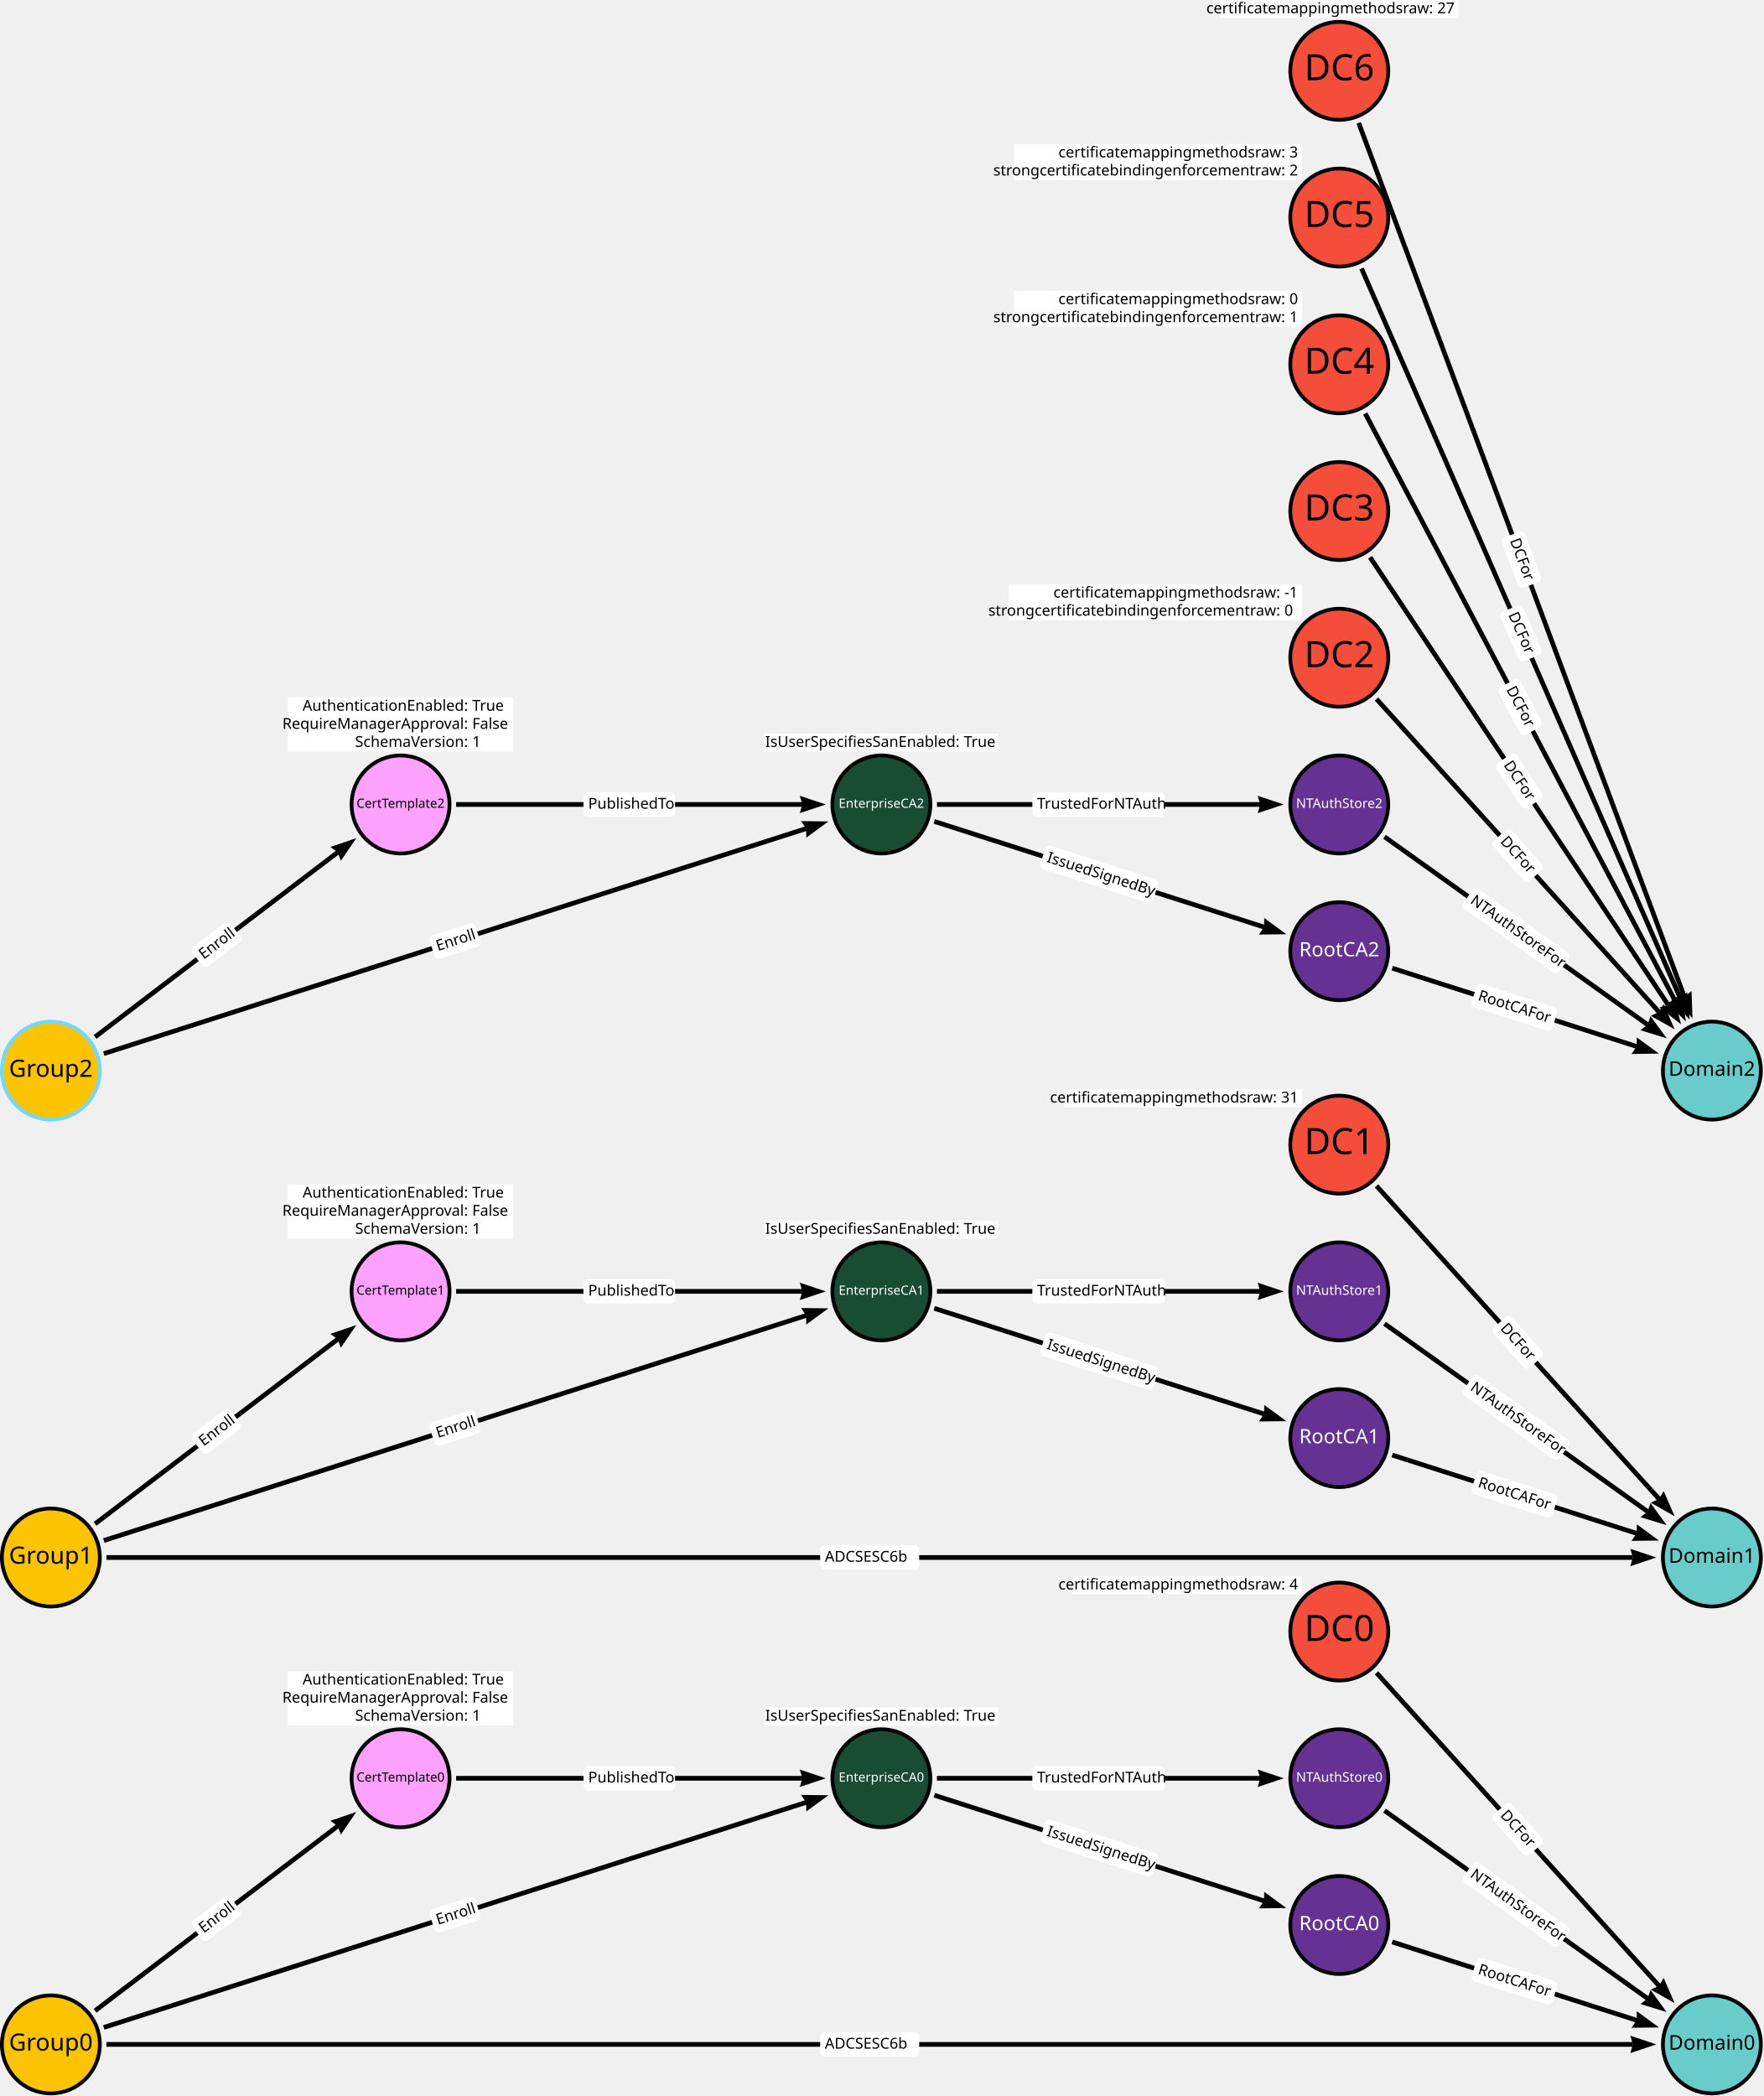
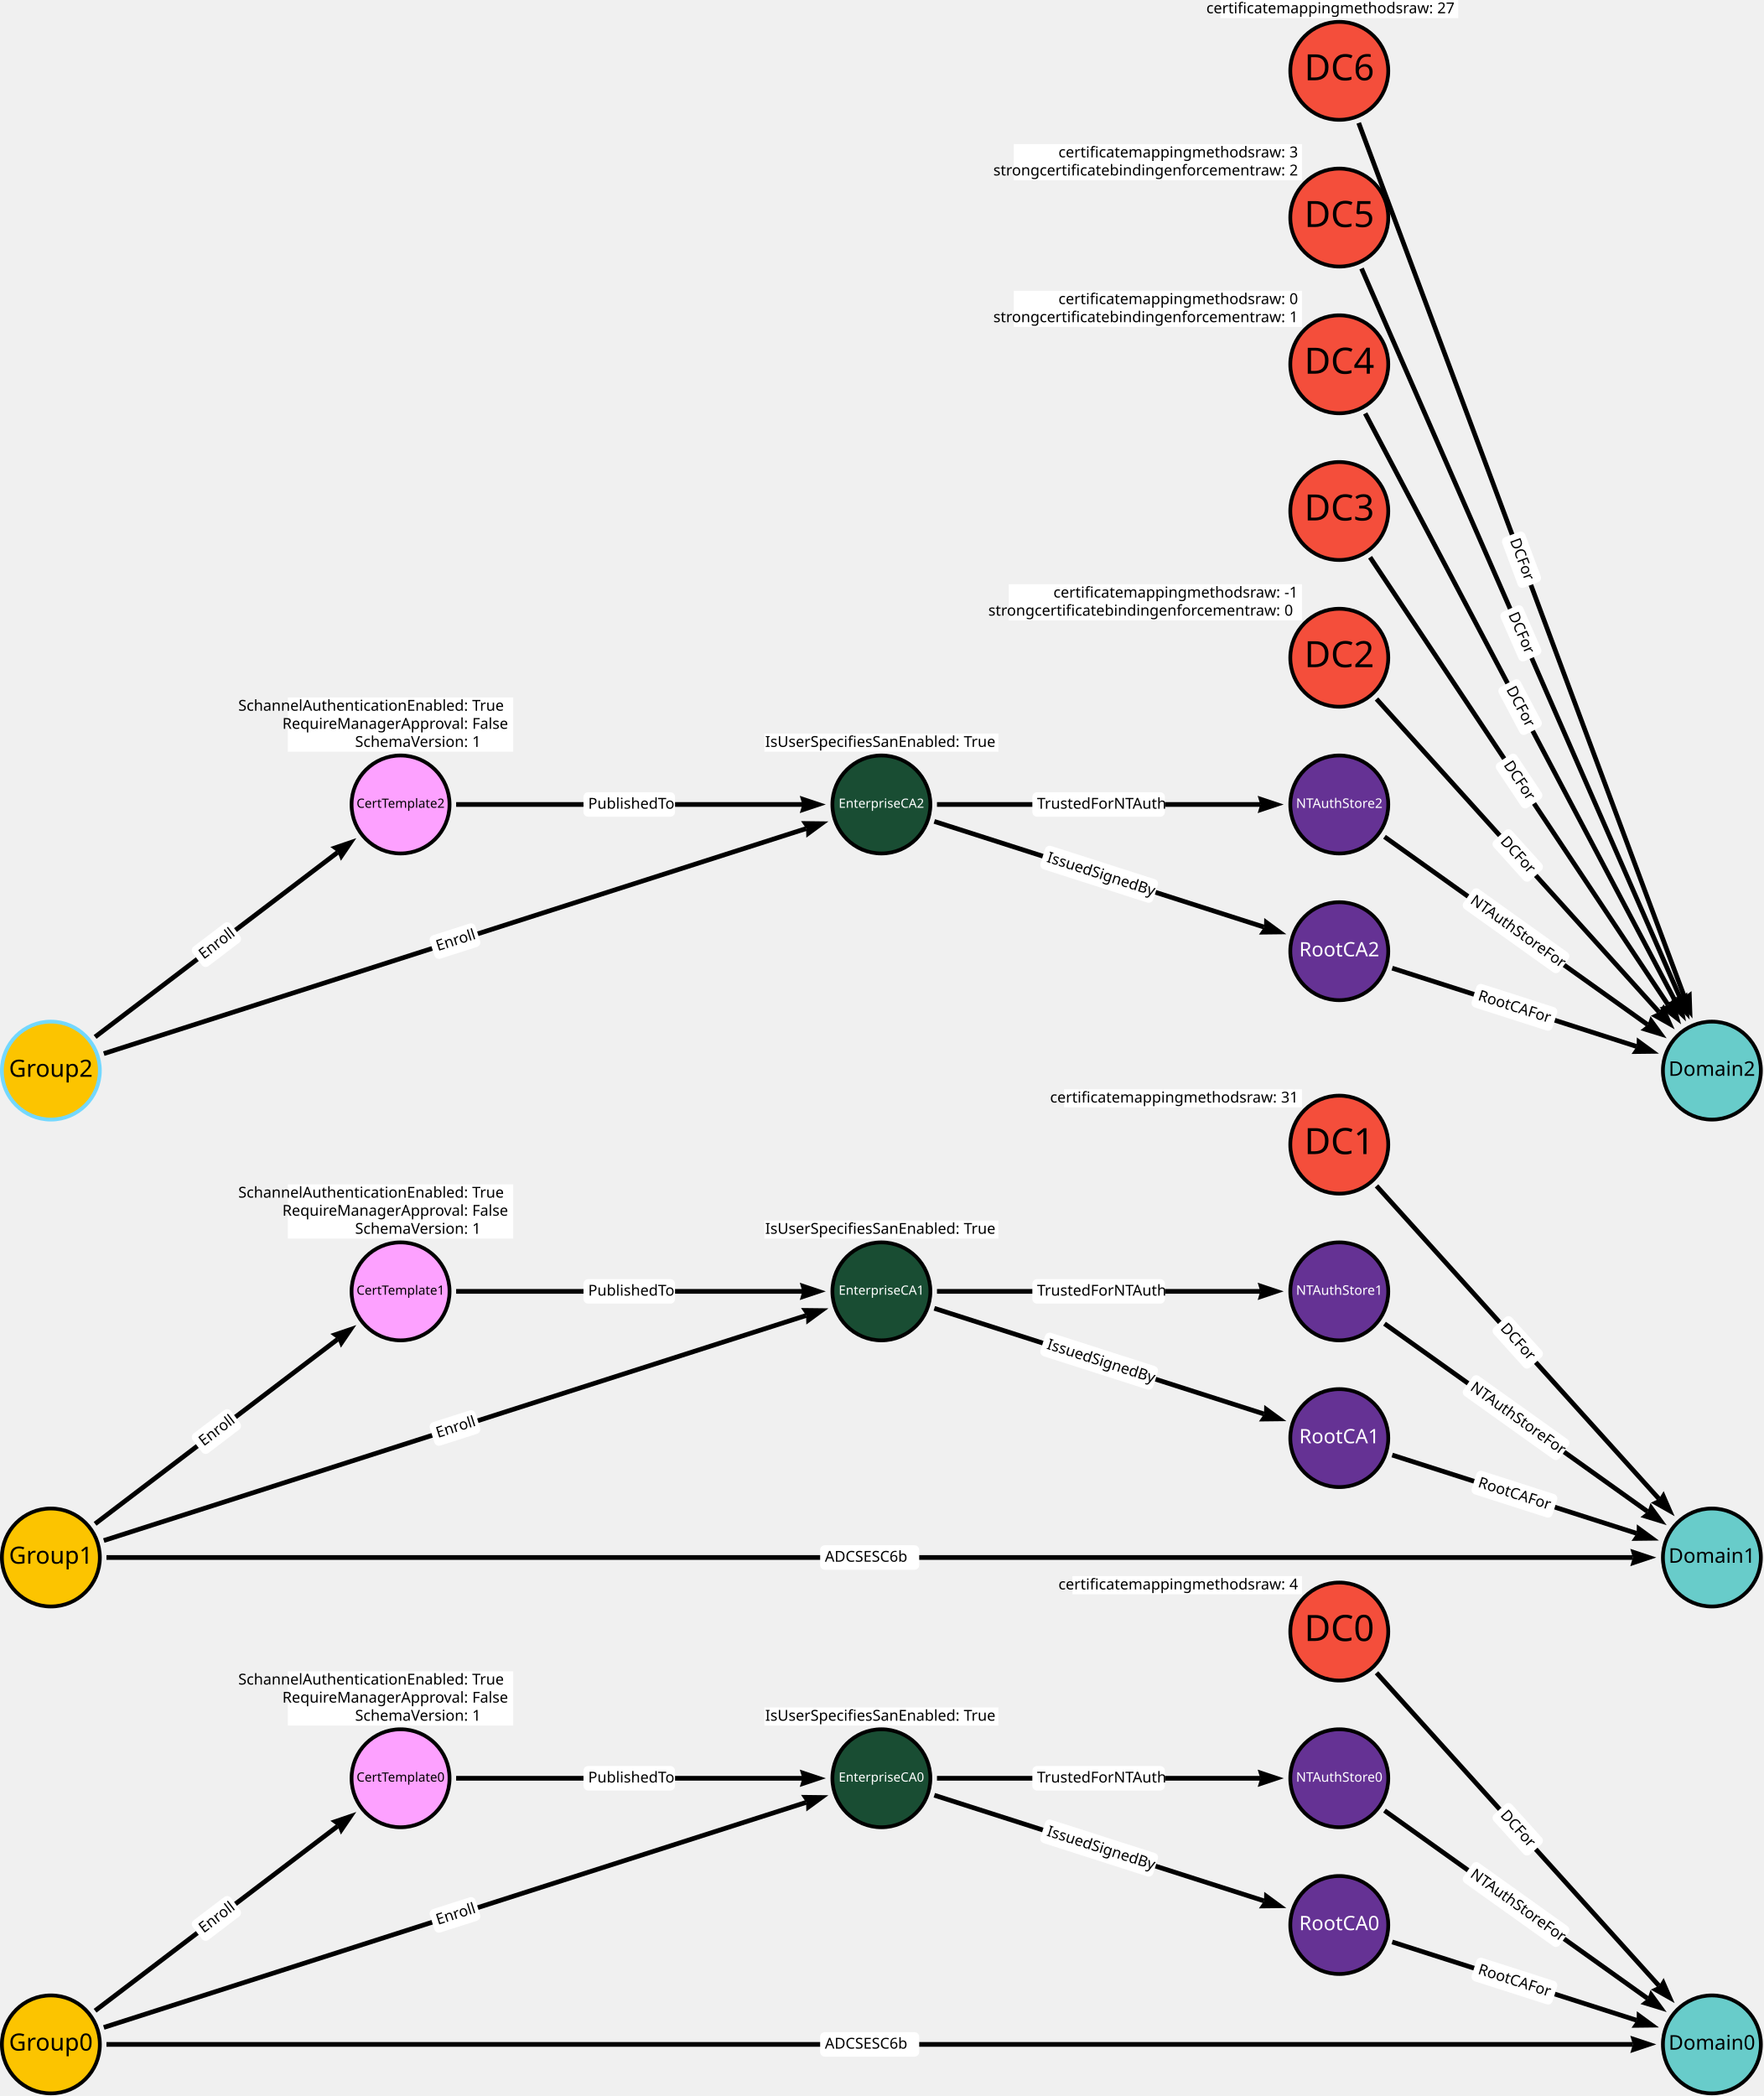
<svg xmlns="http://www.w3.org/2000/svg" width="1872" height="2225" viewBox="0 0 1872 2225">
  <defs>
    <style type="text/css" />
  </defs>
  <g transform="translate(812.9037 776.5147) scale(1)">
    <g class="relationship">
      <g transform="translate(608.7977 1266.959) rotate(17.76733)" stroke-width="5" stroke="#000000">
        <path d="M 59 0 L 331.5 0" />
        <polygon points="-24.862,0 -27.625,9.208 0,0 -27.625,-9.208" fill="#000000" transform="translate(356.362 0) rotate(0)" stroke="none" />
      </g>
      <g transform="translate(794.7349 1326.54) rotate(17.76733) translate(0 -13)">
        <g transform="translate(0 0)">
          <g transform="translate(-45.01172 0)" fill="#ffffff" stroke="#000000" stroke-width="0">
            <rect x="0" y="0" width="90.023" height="26" rx="5" ry="5" stroke="none" />
            <text xml:space="preserve" x="5" y="17.5" stroke="none" text-anchor="left" font-family="sans-serif" font-size="16" font-weight="normal" fill="#000000">RootCAFor</text>
          </g>
        </g>
      </g>
    </g>
    <g class="relationship">
      <g transform="translate(608.7977 1111.203) rotate(35.53466)" stroke-width="5" stroke="#000000">
        <path d="M 59 0 L 402.213 0" />
        <polygon points="-24.862,0 -27.625,9.208 0,0 -27.625,-9.208" fill="#000000" transform="translate(427.0754 0) rotate(0)" stroke="none" />
      </g>
      <g transform="translate(796.4571 1245.231) rotate(35.53466) translate(0 -13)">
        <g transform="translate(0 0)">
          <g transform="translate(-62.64844 0)" fill="#ffffff" stroke="#000000" stroke-width="0">
            <rect x="0" y="0" width="125.297" height="26" rx="5" ry="5" stroke="none" />
            <text xml:space="preserve" x="5" y="17.5" stroke="none" text-anchor="left" font-family="sans-serif" font-size="16" font-weight="normal" fill="#000000">NTAuthStoreFor</text>
          </g>
        </g>
      </g>
    </g>
    <g class="relationship">
      <g transform="translate(608.7977 955.4474) rotate(47.93228)" stroke-width="5" stroke="#000000">
        <path d="M 59 0 L 506.505 0" />
        <polygon points="-24.862,0 -27.625,9.208 0,0 -27.625,-9.208" fill="#000000" transform="translate(531.3667 0) rotate(0)" stroke="none" />
      </g>
      <g transform="translate(798.2442 1165.349) rotate(47.93228) translate(0 -13)">
        <g transform="translate(0 0)">
          <g transform="translate(-28.55469 0)" fill="#ffffff" stroke="#000000" stroke-width="0">
            <rect x="0" y="0" width="57.109" height="26" rx="5" ry="5" stroke="none" />
            <text xml:space="preserve" x="5" y="17.5" stroke="none" text-anchor="left" font-family="sans-serif" font-size="16" font-weight="normal" fill="#000000">DCFor</text>
          </g>
        </g>
      </g>
    </g>
    <g class="relationship">
      <g transform="translate(-387.6982 1111.203) rotate(0)" stroke-width="5" stroke="#000000">
        <path d="M 59 0 L 426.558 0" />
        <polygon points="-24.862,0 -27.625,9.208 0,0 -27.625,-9.208" fill="#000000" transform="translate(451.4206 0) rotate(0)" stroke="none" />
      </g>
      <g transform="translate(-144.919 1111.203) rotate(0) translate(0 -13)">
        <g transform="translate(0 0)">
          <g transform="translate(-48.58594 0)" fill="#ffffff" stroke="#000000" stroke-width="0">
            <rect x="0" y="0" width="97.172" height="26" rx="5" ry="5" stroke="none" />
            <text xml:space="preserve" x="5" y="17.5" stroke="none" text-anchor="left" font-family="sans-serif" font-size="16" font-weight="normal" fill="#000000">PublishedTo</text>
          </g>
        </g>
      </g>
    </g>
    <g class="relationship">
      <g transform="translate(122.7224 1111.203) rotate(17.76733)" stroke-width="5" stroke="#000000">
        <path d="M 59 0 L 426.558 0" />
        <polygon points="-24.862,0 -27.625,9.208 0,0 -27.625,-9.208" fill="#000000" transform="translate(451.4206 0) rotate(0)" stroke="none" />
      </g>
      <g transform="translate(353.9219 1185.288) rotate(17.76733) translate(0 -13)">
        <g transform="translate(0 0)">
          <g transform="translate(-62.81641 0)" fill="#ffffff" stroke="#000000" stroke-width="0">
            <rect x="0" y="0" width="125.633" height="26" rx="5" ry="5" stroke="none" />
            <text xml:space="preserve" x="5" y="17.5" stroke="none" text-anchor="left" font-family="sans-serif" font-size="16" font-weight="normal" fill="#000000">IssuedSignedBy</text>
          </g>
        </g>
      </g>
    </g>
    <g class="relationship">
      <g transform="translate(122.7224 1111.203) rotate(0)" stroke-width="5" stroke="#000000">
        <path d="M 59 0 L 402.213 0" />
        <polygon points="-24.862,0 -27.625,9.208 0,0 -27.625,-9.208" fill="#000000" transform="translate(427.0754 0) rotate(0)" stroke="none" />
      </g>
      <g transform="translate(353.329 1111.203) rotate(0) translate(0 -13)">
        <g transform="translate(0 0)">
          <g transform="translate(-70.35156 0)" fill="#ffffff" stroke="#000000" stroke-width="0">
            <rect x="0" y="0" width="140.703" height="26" rx="5" ry="5" stroke="none" />
            <text xml:space="preserve" x="5" y="17.5" stroke="none" text-anchor="left" font-family="sans-serif" font-size="16" font-weight="normal" fill="#000000">TrustedForNTAuth</text>
          </g>
        </g>
      </g>
    </g>
    <g class="relationship">
      <g transform="translate(-758.9037 1393.708) rotate(-17.76733)" stroke-width="5" stroke="#000000">
        <path d="M 59 0 L 841.92 0" />
        <polygon points="-24.862,0 -27.625,9.208 0,0 -27.625,-9.208" fill="#000000" transform="translate(866.7826 0) rotate(0)" stroke="none" />
      </g>
      <g transform="translate(-329.9288 1256.249) rotate(-17.76733) translate(0 -13)">
        <g transform="translate(0 0)">
          <g transform="translate(-25.45312 0)" fill="#ffffff" stroke="#000000" stroke-width="0">
            <rect x="0" y="0" width="50.906" height="26" rx="5" ry="5" stroke="none" />
            <text xml:space="preserve" x="5" y="17.5" stroke="none" text-anchor="left" font-family="sans-serif" font-size="16" font-weight="normal" fill="#000000">Enroll</text>
          </g>
        </g>
      </g>
    </g>
    <g class="relationship">
      <g transform="translate(-758.9037 1393.708) rotate(-37.27283)" stroke-width="5" stroke="#000000">
        <path d="M 59 0 L 382.617 0" />
        <polygon points="-24.862,0 -27.625,9.208 0,0 -27.625,-9.208" fill="#000000" transform="translate(407.4787 0) rotate(0)" stroke="none" />
      </g>
      <g transform="translate(-583.1931 1259.984) rotate(-37.27283) translate(0 -13)">
        <g transform="translate(0 0)">
          <g transform="translate(-25.45312 0)" fill="#ffffff" stroke="#000000" stroke-width="0">
            <rect x="0" y="0" width="50.906" height="26" rx="5" ry="5" stroke="none" />
            <text xml:space="preserve" x="5" y="17.5" stroke="none" text-anchor="left" font-family="sans-serif" font-size="16" font-weight="normal" fill="#000000">Enroll</text>
          </g>
        </g>
      </g>
    </g>
    <g class="relationship">
      <g transform="translate(-758.9037 1393.708) rotate(0)" stroke-width="5" stroke="#000000">
        <path d="M 59 0 L 1679.39 0" />
        <polygon points="-24.862,0 -27.625,9.208 0,0 -27.625,-9.208" fill="#000000" transform="translate(1704.252 0) rotate(0)" stroke="none" />
      </g>
      <g transform="translate(110.2913 1393.708) rotate(0) translate(0 -13)">
        <g transform="translate(0 0)">
          <g transform="translate(-52.57422 0)" fill="#ffffff" stroke="#000000" stroke-width="0">
            <rect x="0" y="0" width="105.148" height="26" rx="5" ry="5" stroke="none" />
            <text xml:space="preserve" x="5" y="17.5" stroke="none" text-anchor="left" font-family="sans-serif" font-size="16" font-weight="normal" fill="#000000">ADCSESC6b</text>
          </g>
        </g>
      </g>
    </g>
    <g class="relationship">
      <g transform="translate(608.7977 750.0905) rotate(17.76733)" stroke-width="5" stroke="#000000">
        <path d="M 59 0 L 331.5 0" />
        <polygon points="-24.862,0 -27.625,9.208 0,0 -27.625,-9.208" fill="#000000" transform="translate(356.362 0) rotate(0)" stroke="none" />
      </g>
      <g transform="translate(794.7349 809.6715) rotate(17.76733) translate(0 -13)">
        <g transform="translate(0 0)">
          <g transform="translate(-45.01172 0)" fill="#ffffff" stroke="#000000" stroke-width="0">
            <rect x="0" y="0" width="90.023" height="26" rx="5" ry="5" stroke="none" />
            <text xml:space="preserve" x="5" y="17.5" stroke="none" text-anchor="left" font-family="sans-serif" font-size="16" font-weight="normal" fill="#000000">RootCAFor</text>
          </g>
        </g>
      </g>
    </g>
    <g class="relationship">
      <g transform="translate(608.7977 594.3345) rotate(35.53466)" stroke-width="5" stroke="#000000">
        <path d="M 59 0 L 402.213 0" />
        <polygon points="-24.862,0 -27.625,9.208 0,0 -27.625,-9.208" fill="#000000" transform="translate(427.0754 0) rotate(0)" stroke="none" />
      </g>
      <g transform="translate(796.4571 728.3619) rotate(35.53466) translate(0 -13)">
        <g transform="translate(0 0)">
          <g transform="translate(-62.64844 0)" fill="#ffffff" stroke="#000000" stroke-width="0">
            <rect x="0" y="0" width="125.297" height="26" rx="5" ry="5" stroke="none" />
            <text xml:space="preserve" x="5" y="17.5" stroke="none" text-anchor="left" font-family="sans-serif" font-size="16" font-weight="normal" fill="#000000">NTAuthStoreFor</text>
          </g>
        </g>
      </g>
    </g>
    <g class="relationship">
      <g transform="translate(608.7977 438.5784) rotate(47.93228)" stroke-width="5" stroke="#000000">
        <path d="M 59 0 L 506.505 0" />
        <polygon points="-24.862,0 -27.625,9.208 0,0 -27.625,-9.208" fill="#000000" transform="translate(531.3667 0) rotate(0)" stroke="none" />
      </g>
      <g transform="translate(798.2442 648.4805) rotate(47.93228) translate(0 -13)">
        <g transform="translate(0 0)">
          <g transform="translate(-28.55469 0)" fill="#ffffff" stroke="#000000" stroke-width="0">
            <rect x="0" y="0" width="57.109" height="26" rx="5" ry="5" stroke="none" />
            <text xml:space="preserve" x="5" y="17.5" stroke="none" text-anchor="left" font-family="sans-serif" font-size="16" font-weight="normal" fill="#000000">DCFor</text>
          </g>
        </g>
      </g>
    </g>
    <g class="relationship">
      <g transform="translate(-387.6982 594.3345) rotate(0)" stroke-width="5" stroke="#000000">
        <path d="M 59 0 L 426.558 0" />
        <polygon points="-24.862,0 -27.625,9.208 0,0 -27.625,-9.208" fill="#000000" transform="translate(451.4206 0) rotate(0)" stroke="none" />
      </g>
      <g transform="translate(-144.919 594.3345) rotate(0) translate(0 -13)">
        <g transform="translate(0 0)">
          <g transform="translate(-48.58594 0)" fill="#ffffff" stroke="#000000" stroke-width="0">
            <rect x="0" y="0" width="97.172" height="26" rx="5" ry="5" stroke="none" />
            <text xml:space="preserve" x="5" y="17.5" stroke="none" text-anchor="left" font-family="sans-serif" font-size="16" font-weight="normal" fill="#000000">PublishedTo</text>
          </g>
        </g>
      </g>
    </g>
    <g class="relationship">
      <g transform="translate(122.7224 594.3345) rotate(17.76733)" stroke-width="5" stroke="#000000">
        <path d="M 59 0 L 426.558 0" />
        <polygon points="-24.862,0 -27.625,9.208 0,0 -27.625,-9.208" fill="#000000" transform="translate(451.4206 0) rotate(0)" stroke="none" />
      </g>
      <g transform="translate(353.9219 668.4191) rotate(17.76733) translate(0 -13)">
        <g transform="translate(0 0)">
          <g transform="translate(-62.81641 0)" fill="#ffffff" stroke="#000000" stroke-width="0">
            <rect x="0" y="0" width="125.633" height="26" rx="5" ry="5" stroke="none" />
            <text xml:space="preserve" x="5" y="17.5" stroke="none" text-anchor="left" font-family="sans-serif" font-size="16" font-weight="normal" fill="#000000">IssuedSignedBy</text>
          </g>
        </g>
      </g>
    </g>
    <g class="relationship">
      <g transform="translate(122.7224 594.3345) rotate(0)" stroke-width="5" stroke="#000000">
        <path d="M 59 0 L 402.213 0" />
        <polygon points="-24.862,0 -27.625,9.208 0,0 -27.625,-9.208" fill="#000000" transform="translate(427.0754 0) rotate(0)" stroke="none" />
      </g>
      <g transform="translate(353.329 594.3345) rotate(0) translate(0 -13)">
        <g transform="translate(0 0)">
          <g transform="translate(-70.35156 0)" fill="#ffffff" stroke="#000000" stroke-width="0">
            <rect x="0" y="0" width="140.703" height="26" rx="5" ry="5" stroke="none" />
            <text xml:space="preserve" x="5" y="17.5" stroke="none" text-anchor="left" font-family="sans-serif" font-size="16" font-weight="normal" fill="#000000">TrustedForNTAuth</text>
          </g>
        </g>
      </g>
    </g>
    <g class="relationship">
      <g transform="translate(-758.9037 876.8392) rotate(-17.76733)" stroke-width="5" stroke="#000000">
        <path d="M 59 0 L 841.92 0" />
        <polygon points="-24.862,0 -27.625,9.208 0,0 -27.625,-9.208" fill="#000000" transform="translate(866.7826 0) rotate(0)" stroke="none" />
      </g>
      <g transform="translate(-329.9288 739.3802) rotate(-17.76733) translate(0 -13)">
        <g transform="translate(0 0)">
          <g transform="translate(-25.45312 0)" fill="#ffffff" stroke="#000000" stroke-width="0">
            <rect x="0" y="0" width="50.906" height="26" rx="5" ry="5" stroke="none" />
            <text xml:space="preserve" x="5" y="17.5" stroke="none" text-anchor="left" font-family="sans-serif" font-size="16" font-weight="normal" fill="#000000">Enroll</text>
          </g>
        </g>
      </g>
    </g>
    <g class="relationship">
      <g transform="translate(-758.9037 876.8392) rotate(-37.27283)" stroke-width="5" stroke="#000000">
        <path d="M 59 0 L 382.617 0" />
        <polygon points="-24.862,0 -27.625,9.208 0,0 -27.625,-9.208" fill="#000000" transform="translate(407.4787 0) rotate(0)" stroke="none" />
      </g>
      <g transform="translate(-583.1931 743.1152) rotate(-37.27283) translate(0 -13)">
        <g transform="translate(0 0)">
          <g transform="translate(-25.45312 0)" fill="#ffffff" stroke="#000000" stroke-width="0">
            <rect x="0" y="0" width="50.906" height="26" rx="5" ry="5" stroke="none" />
            <text xml:space="preserve" x="5" y="17.5" stroke="none" text-anchor="left" font-family="sans-serif" font-size="16" font-weight="normal" fill="#000000">Enroll</text>
          </g>
        </g>
      </g>
    </g>
    <g class="relationship">
      <g transform="translate(608.7977 233.2215) rotate(17.76733)" stroke-width="5" stroke="#000000">
        <path d="M 59 0 L 331.5 0" />
        <polygon points="-24.862,0 -27.625,9.208 0,0 -27.625,-9.208" fill="#000000" transform="translate(356.362 0) rotate(0)" stroke="none" />
      </g>
      <g transform="translate(794.7349 292.8025) rotate(17.76733) translate(0 -13)">
        <g transform="translate(0 0)">
          <g transform="translate(-45.01172 0)" fill="#ffffff" stroke="#000000" stroke-width="0">
            <rect x="0" y="0" width="90.023" height="26" rx="5" ry="5" stroke="none" />
            <text xml:space="preserve" x="5" y="17.5" stroke="none" text-anchor="left" font-family="sans-serif" font-size="16" font-weight="normal" fill="#000000">RootCAFor</text>
          </g>
        </g>
      </g>
    </g>
    <g class="relationship">
      <g transform="translate(608.7977 77.46551) rotate(35.53466)" stroke-width="5" stroke="#000000">
        <path d="M 59 0 L 402.213 0" />
        <polygon points="-24.862,0 -27.625,9.208 0,0 -27.625,-9.208" fill="#000000" transform="translate(427.0754 0) rotate(0)" stroke="none" />
      </g>
      <g transform="translate(796.4571 211.493) rotate(35.53466) translate(0 -13)">
        <g transform="translate(0 0)">
          <g transform="translate(-62.64844 0)" fill="#ffffff" stroke="#000000" stroke-width="0">
            <rect x="0" y="0" width="125.297" height="26" rx="5" ry="5" stroke="none" />
            <text xml:space="preserve" x="5" y="17.5" stroke="none" text-anchor="left" font-family="sans-serif" font-size="16" font-weight="normal" fill="#000000">NTAuthStoreFor</text>
          </g>
        </g>
      </g>
    </g>
    <g class="relationship">
      <g transform="translate(608.7977 -78.29053) rotate(47.93228)" stroke-width="5" stroke="#000000">
        <path d="M 59 0 L 506.505 0" />
        <polygon points="-24.862,0 -27.625,9.208 0,0 -27.625,-9.208" fill="#000000" transform="translate(531.3667 0) rotate(0)" stroke="none" />
      </g>
      <g transform="translate(798.2442 131.6116) rotate(47.93228) translate(0 -13)">
        <g transform="translate(0 0)">
          <g transform="translate(-28.55469 0)" fill="#ffffff" stroke="#000000" stroke-width="0">
            <rect x="0" y="0" width="57.109" height="26" rx="5" ry="5" stroke="none" />
            <text xml:space="preserve" x="5" y="17.5" stroke="none" text-anchor="left" font-family="sans-serif" font-size="16" font-weight="normal" fill="#000000">DCFor</text>
          </g>
        </g>
      </g>
    </g>
    <g class="relationship">
      <g transform="translate(-387.6982 77.46551) rotate(3.190396195706356e-15)" stroke-width="5" stroke="#000000">
        <path d="M 59 0 L 426.558 0" />
        <polygon points="-24.862,0 -27.625,9.208 0,0 -27.625,-9.208" fill="#000000" transform="translate(451.4206 0) rotate(0)" stroke="none" />
      </g>
      <g transform="translate(-144.919 77.46551) rotate(3.190396195706356e-15) translate(0 -13)">
        <g transform="translate(0 0)">
          <g transform="translate(-48.58594 0)" fill="#ffffff" stroke="#000000" stroke-width="0">
            <rect x="0" y="0" width="97.172" height="26" rx="5" ry="5" stroke="none" />
            <text xml:space="preserve" x="5" y="17.5" stroke="none" text-anchor="left" font-family="sans-serif" font-size="16" font-weight="normal" fill="#000000">PublishedTo</text>
          </g>
        </g>
      </g>
    </g>
    <g class="relationship">
      <g transform="translate(122.7224 77.46551) rotate(17.76733)" stroke-width="5" stroke="#000000">
        <path d="M 59 0 L 426.558 0" />
        <polygon points="-24.862,0 -27.625,9.208 0,0 -27.625,-9.208" fill="#000000" transform="translate(451.4206 0) rotate(0)" stroke="none" />
      </g>
      <g transform="translate(353.9219 151.5502) rotate(17.76733) translate(0 -13)">
        <g transform="translate(0 0)">
          <g transform="translate(-62.81641 0)" fill="#ffffff" stroke="#000000" stroke-width="0">
            <rect x="0" y="0" width="125.633" height="26" rx="5" ry="5" stroke="none" />
            <text xml:space="preserve" x="5" y="17.5" stroke="none" text-anchor="left" font-family="sans-serif" font-size="16" font-weight="normal" fill="#000000">IssuedSignedBy</text>
          </g>
        </g>
      </g>
    </g>
    <g class="relationship">
      <g transform="translate(122.7224 77.46551) rotate(-3.350188271634248e-15)" stroke-width="5" stroke="#000000">
        <path d="M 59 0 L 402.213 0" />
        <polygon points="-24.862,0 -27.625,9.208 0,0 -27.625,-9.208" fill="#000000" transform="translate(427.0754 0) rotate(0)" stroke="none" />
      </g>
      <g transform="translate(353.329 77.46551) rotate(-3.350188271634248e-15) translate(0 -13)">
        <g transform="translate(0 0)">
          <g transform="translate(-70.35156 0)" fill="#ffffff" stroke="#000000" stroke-width="0">
            <rect x="0" y="0" width="140.703" height="26" rx="5" ry="5" stroke="none" />
            <text xml:space="preserve" x="5" y="17.5" stroke="none" text-anchor="left" font-family="sans-serif" font-size="16" font-weight="normal" fill="#000000">TrustedForNTAuth</text>
          </g>
        </g>
      </g>
    </g>
    <g class="relationship">
      <g transform="translate(-758.9037 359.9702) rotate(-17.76733)" stroke-width="5" stroke="#000000">
        <path d="M 59 0 L 841.92 0" />
        <polygon points="-24.862,0 -27.625,9.208 0,0 -27.625,-9.208" fill="#000000" transform="translate(866.7826 0) rotate(0)" stroke="none" />
      </g>
      <g transform="translate(-329.9288 222.5112) rotate(-17.76733) translate(0 -13)">
        <g transform="translate(0 0)">
          <g transform="translate(-25.45312 0)" fill="#ffffff" stroke="#000000" stroke-width="0">
            <rect x="0" y="0" width="50.906" height="26" rx="5" ry="5" stroke="none" />
            <text xml:space="preserve" x="5" y="17.5" stroke="none" text-anchor="left" font-family="sans-serif" font-size="16" font-weight="normal" fill="#000000">Enroll</text>
          </g>
        </g>
      </g>
    </g>
    <g class="relationship">
      <g transform="translate(-758.9037 359.9702) rotate(-37.27283)" stroke-width="5" stroke="#000000">
        <path d="M 59 0 L 382.617 0" />
        <polygon points="-24.862,0 -27.625,9.208 0,0 -27.625,-9.208" fill="#000000" transform="translate(407.4787 0) rotate(0)" stroke="none" />
      </g>
      <g transform="translate(-583.1931 226.2463) rotate(-37.27283) translate(0 -13)">
        <g transform="translate(0 0)">
          <g transform="translate(-25.45312 0)" fill="#ffffff" stroke="#000000" stroke-width="0">
            <rect x="0" y="0" width="50.906" height="26" rx="5" ry="5" stroke="none" />
            <text xml:space="preserve" x="5" y="17.5" stroke="none" text-anchor="left" font-family="sans-serif" font-size="16" font-weight="normal" fill="#000000">Enroll</text>
          </g>
        </g>
      </g>
    </g>
    <g class="relationship">
      <g transform="translate(-758.9037 876.8392) rotate(0)" stroke-width="5" stroke="#000000">
        <path d="M 59 0 L 1679.39 0" />
        <polygon points="-24.862,0 -27.625,9.208 0,0 -27.625,-9.208" fill="#000000" transform="translate(1704.252 0) rotate(0)" stroke="none" />
      </g>
      <g transform="translate(110.2913 876.8392) rotate(0) translate(0 -13)">
        <g transform="translate(0 0)">
          <g transform="translate(-52.57422 0)" fill="#ffffff" stroke="#000000" stroke-width="0">
            <rect x="0" y="0" width="105.148" height="26" rx="5" ry="5" stroke="none" />
            <text xml:space="preserve" x="5" y="17.5" stroke="none" text-anchor="left" font-family="sans-serif" font-size="16" font-weight="normal" fill="#000000">ADCSESC6b</text>
          </g>
        </g>
      </g>
    </g>
    <g class="relationship">
      <g transform="translate(608.7977 -234.0466) rotate(56.34069)" stroke-width="5" stroke="#000000">
        <path d="M 59 0 L 629.802 0" />
        <polygon points="-24.862,0 -27.625,9.208 0,0 -27.625,-9.208" fill="#000000" transform="translate(654.664 0) rotate(0)" stroke="none" />
      </g>
      <g transform="translate(799.6831 52.61484) rotate(56.34069) translate(0 -13)">
        <g transform="translate(0 0)">
          <g transform="translate(-28.55469 0)" fill="#ffffff" stroke="#000000" stroke-width="0">
            <rect x="0" y="0" width="57.109" height="26" rx="5" ry="5" stroke="none" />
            <text xml:space="preserve" x="5" y="17.5" stroke="none" text-anchor="left" font-family="sans-serif" font-size="16" font-weight="normal" fill="#000000">DCFor</text>
          </g>
        </g>
      </g>
    </g>
    <g class="relationship">
      <g transform="translate(608.7977 -389.8026) rotate(62.18563)" stroke-width="5" stroke="#000000">
        <path d="M 59 0 L 763.852 0" />
        <polygon points="-24.862,0 -27.625,9.208 0,0 -27.625,-9.208" fill="#000000" transform="translate(788.7144 0) rotate(0)" stroke="none" />
      </g>
      <g transform="translate(800.7726 -25.91103) rotate(62.18563) translate(0 -13)">
        <g transform="translate(0 0)">
          <g transform="translate(-28.55469 0)" fill="#ffffff" stroke="#000000" stroke-width="0">
            <rect x="0" y="0" width="57.109" height="26" rx="5" ry="5" stroke="none" />
            <text xml:space="preserve" x="5" y="17.5" stroke="none" text-anchor="left" font-family="sans-serif" font-size="16" font-weight="normal" fill="#000000">DCFor</text>
          </g>
        </g>
      </g>
    </g>
    <g class="relationship">
      <g transform="translate(608.7977 -545.5586) rotate(66.40346)" stroke-width="5" stroke="#000000">
        <path d="M 59 0 L 904.289 0" />
        <polygon points="-24.862,0 -27.625,9.208 0,0 -27.625,-9.208" fill="#000000" transform="translate(929.1512 0) rotate(0)" stroke="none" />
      </g>
      <g transform="translate(801.597 -104.1859) rotate(66.40346) translate(0 -13)">
        <g transform="translate(0 0)">
          <g transform="translate(-28.55469 0)" fill="#ffffff" stroke="#000000" stroke-width="0">
            <rect x="0" y="0" width="57.109" height="26" rx="5" ry="5" stroke="none" />
            <text xml:space="preserve" x="5" y="17.5" stroke="none" text-anchor="left" font-family="sans-serif" font-size="16" font-weight="normal" fill="#000000">DCFor</text>
          </g>
        </g>
      </g>
    </g>
    <g class="relationship">
      <g transform="translate(608.7977 -701.3147) rotate(69.55911)" stroke-width="5" stroke="#000000">
        <path d="M 59 0 L 1048.739 0" />
        <polygon points="-24.862,0 -27.625,9.208 0,0 -27.625,-9.208" fill="#000000" transform="translate(1073.601 0) rotate(0)" stroke="none" />
      </g>
      <g transform="translate(802.2317 -182.3206) rotate(69.55911) translate(0 -13)">
        <g transform="translate(0 0)">
          <g transform="translate(-28.55469 0)" fill="#ffffff" stroke="#000000" stroke-width="0">
            <rect x="0" y="0" width="57.109" height="26" rx="5" ry="5" stroke="none" />
            <text xml:space="preserve" x="5" y="17.5" stroke="none" text-anchor="left" font-family="sans-serif" font-size="16" font-weight="normal" fill="#000000">DCFor</text>
          </g>
        </g>
      </g>
    </g>
    <g class="node">
      <g fill="#68ccca" stroke="#000000" stroke-width="4">
        <circle cx="1004.348" cy="1393.708" r="52" />
      </g>
      <g transform="translate(1004.348 1393.708)">
        <g transform="scale(0.4296881) translate(0 0)">
          <g transform="translate(0 0)">
            <g font-family="sans-serif" font-size="50" font-weight="normal" fill="#000000" text-anchor="middle">
              <text xml:space="preserve" x="0" y="13" stroke="none">Domain0</text>
            </g>
          </g>
        </g>
      </g>
    </g>
    <g class="node">
      <g fill="#653294" stroke="#000000" stroke-width="4">
        <circle cx="608.798" cy="1111.203" r="52" />
      </g>
      <g transform="translate(608.7977 1111.203)">
        <g transform="scale(0.2812507) translate(0 0)">
          <g transform="translate(0 0)">
            <g font-family="sans-serif" font-size="50" font-weight="normal" fill="#ffffff" text-anchor="middle">
              <text xml:space="preserve" x="0" y="13" stroke="none">NTAuthStore0</text>
            </g>
          </g>
        </g>
      </g>
    </g>
    <g class="node">
      <g fill="#653294" stroke="#000000" stroke-width="4">
        <circle cx="608.798" cy="1266.959" r="52" />
      </g>
      <g transform="translate(608.7977 1266.959)">
        <g transform="scale(0.4218756) translate(0 0)">
          <g transform="translate(0 0)">
            <g font-family="sans-serif" font-size="50" font-weight="normal" fill="#ffffff" text-anchor="middle">
              <text xml:space="preserve" x="0" y="13" stroke="none">RootCA0</text>
            </g>
          </g>
        </g>
      </g>
    </g>
    <g class="node">
      <g fill="#fda1ff" stroke="#000000" stroke-width="4">
        <circle cx="-387.698" cy="1111.203" r="52" />
      </g>
      <g transform="translate(-387.6982 1111.203)">
        <g transform="scale(0.2714851) translate(0 0)">
          <g transform="translate(0 0)">
            <g font-family="sans-serif" font-size="50" font-weight="normal" fill="#000000" text-anchor="middle">
              <text xml:space="preserve" x="0" y="13" stroke="none">CertTemplate0</text>
            </g>
          </g>
        </g>
        <g transform="translate(3.429011037612589e-15 -113.6)">
          <g transform="translate(0 0)">
            <g transform="translate(-119.6172 0)" fill="white">
              <rect x="0" y="0" width="239.234" height="57.6" rx="0" ry="0" stroke="none" />
              <g font-family="sans-serif" font-size="16" font-weight="normal" fill="#000000" text-anchor="end">
-                 <text xml:space="preserve" x="191.219" y="14.1" stroke="none">AuthenticationEnabled:</text>
+                 <text xml:space="preserve" x="191.219" y="14.1" stroke="none">SchannelAuthenticationEnabled:</text>
                <text xml:space="preserve" x="195.664" y="14.1" stroke="none" text-anchor="start">True</text>
                <text xml:space="preserve" x="191.219" y="33.3" stroke="none" text-anchor="end">RequireManagerApproval:</text>
                <text xml:space="preserve" x="195.664" y="33.3" stroke="none" text-anchor="start">False</text>
                <text xml:space="preserve" x="191.219" y="52.5" stroke="none" text-anchor="end">SchemaVersion:</text>
                <text xml:space="preserve" x="195.664" y="52.5" stroke="none" text-anchor="start">1</text>
              </g>
            </g>
          </g>
        </g>
      </g>
    </g>
    <g class="node">
      <g fill="#f44e3b" stroke="#000000" stroke-width="4">
        <circle cx="608.798" cy="955.447" r="52" />
      </g>
      <g transform="translate(608.7977 955.4474)">
        <g transform="scale(0.7695315) translate(0 0)">
          <g transform="translate(0 0)">
            <g font-family="sans-serif" font-size="50" font-weight="normal" fill="#000000" text-anchor="middle">
              <text xml:space="preserve" x="0" y="13" stroke="none">DC0</text>
            </g>
          </g>
        </g>
        <g transform="translate(-39.59798 -58.79798)">
          <g transform="translate(0 0)">
            <g transform="translate(-243.6719 0)" fill="white">
              <rect x="0" y="0" width="243.672" height="19.2" rx="0" ry="0" stroke="none" />
              <g font-family="sans-serif" font-size="16" font-weight="normal" fill="#000000" text-anchor="end">
                <text xml:space="preserve" x="225.883" y="14.1" stroke="none">certificatemappingmethodsraw:</text>
                <text xml:space="preserve" x="230.328" y="14.1" stroke="none" text-anchor="start">4</text>
              </g>
            </g>
          </g>
        </g>
      </g>
    </g>
    <g class="node">
      <g fill="#194d33" stroke="#000000" stroke-width="4">
        <circle cx="122.722" cy="1111.203" r="52" />
      </g>
      <g transform="translate(122.7224 1111.203)">
        <g transform="scale(0.2714851) translate(0 0)">
          <g transform="translate(0 0)">
            <g font-family="sans-serif" font-size="50" font-weight="normal" fill="#ffffff" text-anchor="middle">
              <text xml:space="preserve" x="0" y="13" stroke="none">EnterpriseCA0</text>
            </g>
          </g>
        </g>
        <g transform="translate(3.429011037612589e-15 -75.2)">
          <g transform="translate(0 0)">
            <g transform="translate(-124.2109 0)" fill="white">
              <rect x="0" y="0" width="248.422" height="19.2" rx="0" ry="0" stroke="none" />
              <g font-family="sans-serif" font-size="16" font-weight="normal" fill="#000000" text-anchor="end">
                <text xml:space="preserve" x="207.227" y="14.1" stroke="none">IsUserSpecifiesSanEnabled:</text>
                <text xml:space="preserve" x="211.672" y="14.1" stroke="none" text-anchor="start">True</text>
              </g>
            </g>
          </g>
        </g>
      </g>
    </g>
    <g class="node">
      <g fill="#fcc400" stroke="#000000" stroke-width="4">
        <circle cx="-758.904" cy="1393.708" r="52" />
      </g>
      <g transform="translate(-758.9037 1393.708)">
        <g transform="scale(0.5039067) translate(0 0)">
          <g transform="translate(0 0)">
            <g font-family="sans-serif" font-size="50" font-weight="normal" fill="#000000" text-anchor="middle">
              <text xml:space="preserve" x="0" y="13" stroke="none">Group0</text>
            </g>
          </g>
        </g>
      </g>
    </g>
    <g class="node">
      <g fill="#68ccca" stroke="#000000" stroke-width="4">
        <circle cx="1004.348" cy="876.839" r="52" />
      </g>
      <g transform="translate(1004.348 876.8392)">
        <g transform="scale(0.4296881) translate(0 0)">
          <g transform="translate(0 0)">
            <g font-family="sans-serif" font-size="50" font-weight="normal" fill="#000000" text-anchor="middle">
              <text xml:space="preserve" x="0" y="13" stroke="none">Domain1</text>
            </g>
          </g>
        </g>
      </g>
    </g>
    <g class="node">
      <g fill="#653294" stroke="#000000" stroke-width="4">
        <circle cx="608.798" cy="594.334" r="52" />
      </g>
      <g transform="translate(608.7977 594.3345)">
        <g transform="scale(0.2812507) translate(0 0)">
          <g transform="translate(0 0)">
            <g font-family="sans-serif" font-size="50" font-weight="normal" fill="#ffffff" text-anchor="middle">
              <text xml:space="preserve" x="0" y="13" stroke="none">NTAuthStore1</text>
            </g>
          </g>
        </g>
      </g>
    </g>
    <g class="node">
      <g fill="#653294" stroke="#000000" stroke-width="4">
        <circle cx="608.798" cy="750.09" r="52" />
      </g>
      <g transform="translate(608.7977 750.0905)">
        <g transform="scale(0.4218756) translate(0 0)">
          <g transform="translate(0 0)">
            <g font-family="sans-serif" font-size="50" font-weight="normal" fill="#ffffff" text-anchor="middle">
              <text xml:space="preserve" x="0" y="13" stroke="none">RootCA1</text>
            </g>
          </g>
        </g>
      </g>
    </g>
    <g class="node">
      <g fill="#fda1ff" stroke="#000000" stroke-width="4">
        <circle cx="-387.698" cy="594.334" r="52" />
      </g>
      <g transform="translate(-387.6982 594.3345)">
        <g transform="scale(0.2714851) translate(0 0)">
          <g transform="translate(0 0)">
            <g font-family="sans-serif" font-size="50" font-weight="normal" fill="#000000" text-anchor="middle">
              <text xml:space="preserve" x="0" y="13" stroke="none">CertTemplate1</text>
            </g>
          </g>
        </g>
        <g transform="translate(3.429011037612589e-15 -113.6)">
          <g transform="translate(0 0)">
            <g transform="translate(-119.6172 0)" fill="white">
              <rect x="0" y="0" width="239.234" height="57.6" rx="0" ry="0" stroke="none" />
              <g font-family="sans-serif" font-size="16" font-weight="normal" fill="#000000" text-anchor="end">
-                 <text xml:space="preserve" x="191.219" y="14.1" stroke="none">AuthenticationEnabled:</text>
+                 <text xml:space="preserve" x="191.219" y="14.1" stroke="none">SchannelAuthenticationEnabled:</text>
                <text xml:space="preserve" x="195.664" y="14.1" stroke="none" text-anchor="start">True</text>
                <text xml:space="preserve" x="191.219" y="33.3" stroke="none" text-anchor="end">RequireManagerApproval:</text>
                <text xml:space="preserve" x="195.664" y="33.3" stroke="none" text-anchor="start">False</text>
                <text xml:space="preserve" x="191.219" y="52.5" stroke="none" text-anchor="end">SchemaVersion:</text>
                <text xml:space="preserve" x="195.664" y="52.5" stroke="none" text-anchor="start">1</text>
              </g>
            </g>
          </g>
        </g>
      </g>
    </g>
    <g class="node">
      <g fill="#f44e3b" stroke="#000000" stroke-width="4">
        <circle cx="608.798" cy="438.578" r="52" />
      </g>
      <g transform="translate(608.7977 438.5784)">
        <g transform="scale(0.7695315) translate(0 0)">
          <g transform="translate(0 0)">
            <g font-family="sans-serif" font-size="50" font-weight="normal" fill="#000000" text-anchor="middle">
              <text xml:space="preserve" x="0" y="13" stroke="none">DC1</text>
            </g>
          </g>
        </g>
        <g transform="translate(-39.59798 -58.79798)">
          <g transform="translate(0 0)">
            <g transform="translate(-252.5703 0)" fill="white">
              <rect x="0" y="0" width="252.57" height="19.2" rx="0" ry="0" stroke="none" />
              <g font-family="sans-serif" font-size="16" font-weight="normal" fill="#000000" text-anchor="end">
                <text xml:space="preserve" x="225.883" y="14.1" stroke="none">certificatemappingmethodsraw:</text>
                <text xml:space="preserve" x="230.328" y="14.1" stroke="none" text-anchor="start">31</text>
              </g>
            </g>
          </g>
        </g>
      </g>
    </g>
    <g class="node">
      <g fill="#194d33" stroke="#000000" stroke-width="4">
        <circle cx="122.722" cy="594.334" r="52" />
      </g>
      <g transform="translate(122.7224 594.3345)">
        <g transform="scale(0.2714851) translate(0 0)">
          <g transform="translate(0 0)">
            <g font-family="sans-serif" font-size="50" font-weight="normal" fill="#ffffff" text-anchor="middle">
              <text xml:space="preserve" x="0" y="13" stroke="none">EnterpriseCA1</text>
            </g>
          </g>
        </g>
        <g transform="translate(3.429011037612589e-15 -75.2)">
          <g transform="translate(0 0)">
            <g transform="translate(-124.2109 0)" fill="white">
              <rect x="0" y="0" width="248.422" height="19.2" rx="0" ry="0" stroke="none" />
              <g font-family="sans-serif" font-size="16" font-weight="normal" fill="#000000" text-anchor="end">
                <text xml:space="preserve" x="207.227" y="14.1" stroke="none">IsUserSpecifiesSanEnabled:</text>
                <text xml:space="preserve" x="211.672" y="14.1" stroke="none" text-anchor="start">True</text>
              </g>
            </g>
          </g>
        </g>
      </g>
    </g>
    <g class="node">
      <g fill="#fcc400" stroke="#000000" stroke-width="4">
        <circle cx="-758.904" cy="876.839" r="52" />
      </g>
      <g transform="translate(-758.9037 876.8392)">
        <g transform="scale(0.5039067) translate(0 0)">
          <g transform="translate(0 0)">
            <g font-family="sans-serif" font-size="50" font-weight="normal" fill="#000000" text-anchor="middle">
              <text xml:space="preserve" x="0" y="13" stroke="none">Group1</text>
            </g>
          </g>
        </g>
      </g>
    </g>
    <g class="node">
      <g fill="#68ccca" stroke="#000000" stroke-width="4">
        <circle cx="1004.348" cy="359.97" r="52" />
      </g>
      <g transform="translate(1004.348 359.9702)">
        <g transform="scale(0.4296881) translate(0 0)">
          <g transform="translate(0 0)">
            <g font-family="sans-serif" font-size="50" font-weight="normal" fill="#000000" text-anchor="middle">
              <text xml:space="preserve" x="0" y="13" stroke="none">Domain2</text>
            </g>
          </g>
        </g>
      </g>
    </g>
    <g class="node">
      <g fill="#653294" stroke="#000000" stroke-width="4">
        <circle cx="608.798" cy="77.466" r="52" />
      </g>
      <g transform="translate(608.7977 77.46551)">
        <g transform="scale(0.2812507) translate(0 0)">
          <g transform="translate(0 0)">
            <g font-family="sans-serif" font-size="50" font-weight="normal" fill="#ffffff" text-anchor="middle">
              <text xml:space="preserve" x="0" y="13" stroke="none">NTAuthStore2</text>
            </g>
          </g>
        </g>
      </g>
    </g>
    <g class="node">
      <g fill="#653294" stroke="#000000" stroke-width="4">
        <circle cx="608.798" cy="233.222" r="52" />
      </g>
      <g transform="translate(608.7977 233.2215)">
        <g transform="scale(0.4218756) translate(0 0)">
          <g transform="translate(0 0)">
            <g font-family="sans-serif" font-size="50" font-weight="normal" fill="#ffffff" text-anchor="middle">
              <text xml:space="preserve" x="0" y="13" stroke="none">RootCA2</text>
            </g>
          </g>
        </g>
      </g>
    </g>
    <g class="node">
      <g fill="#fda1ff" stroke="#000000" stroke-width="4">
        <circle cx="-387.698" cy="77.466" r="52" />
      </g>
      <g transform="translate(-387.6982 77.46551)">
        <g transform="scale(0.2714851) translate(0 0)">
          <g transform="translate(0 0)">
            <g font-family="sans-serif" font-size="50" font-weight="normal" fill="#000000" text-anchor="middle">
              <text xml:space="preserve" x="0" y="13" stroke="none">CertTemplate2</text>
            </g>
          </g>
        </g>
        <g transform="translate(3.429011037612589e-15 -113.6)">
          <g transform="translate(0 0)">
            <g transform="translate(-119.6172 0)" fill="white">
              <rect x="0" y="0" width="239.234" height="57.6" rx="0" ry="0" stroke="none" />
              <g font-family="sans-serif" font-size="16" font-weight="normal" fill="#000000" text-anchor="end">
-                 <text xml:space="preserve" x="191.219" y="14.1" stroke="none">AuthenticationEnabled:</text>
+                 <text xml:space="preserve" x="191.219" y="14.1" stroke="none">SchannelAuthenticationEnabled:</text>
                <text xml:space="preserve" x="195.664" y="14.1" stroke="none" text-anchor="start">True</text>
                <text xml:space="preserve" x="191.219" y="33.3" stroke="none" text-anchor="end">RequireManagerApproval:</text>
                <text xml:space="preserve" x="195.664" y="33.3" stroke="none" text-anchor="start">False</text>
                <text xml:space="preserve" x="191.219" y="52.5" stroke="none" text-anchor="end">SchemaVersion:</text>
                <text xml:space="preserve" x="195.664" y="52.5" stroke="none" text-anchor="start">1</text>
              </g>
            </g>
          </g>
        </g>
      </g>
    </g>
    <g class="node">
      <g fill="#f44e3b" stroke="#000000" stroke-width="4">
        <circle cx="608.798" cy="-78.291" r="52" />
      </g>
      <g transform="translate(608.7977 -78.29053)">
        <g transform="scale(0.7695315) translate(0 0)">
          <g transform="translate(0 0)">
            <g font-family="sans-serif" font-size="50" font-weight="normal" fill="#000000" text-anchor="middle">
              <text xml:space="preserve" x="0" y="13" stroke="none">DC2</text>
            </g>
          </g>
        </g>
        <g transform="translate(-39.59798 -77.99798)">
          <g transform="translate(0 0)">
            <g transform="translate(-311.2656 0)" fill="white">
              <rect x="0" y="0" width="311.266" height="38.4" rx="0" ry="0" stroke="none" />
              <g font-family="sans-serif" font-size="16" font-weight="normal" fill="#000000" text-anchor="end">
                <text xml:space="preserve" x="288.148" y="14.1" stroke="none">certificatemappingmethodsraw:</text>
                <text xml:space="preserve" x="292.594" y="14.1" stroke="none" text-anchor="start">-1</text>
                <text xml:space="preserve" x="288.148" y="33.3" stroke="none" text-anchor="end">strongcertificatebindingenforcementraw:</text>
                <text xml:space="preserve" x="292.594" y="33.3" stroke="none" text-anchor="start">0</text>
              </g>
            </g>
          </g>
        </g>
      </g>
    </g>
    <g class="node">
      <g fill="#194d33" stroke="#000000" stroke-width="4">
        <circle cx="122.722" cy="77.466" r="52" />
      </g>
      <g transform="translate(122.7224 77.46551)">
        <g transform="scale(0.2714851) translate(0 0)">
          <g transform="translate(0 0)">
            <g font-family="sans-serif" font-size="50" font-weight="normal" fill="#ffffff" text-anchor="middle">
              <text xml:space="preserve" x="0" y="13" stroke="none">EnterpriseCA2</text>
            </g>
          </g>
        </g>
        <g transform="translate(3.429011037612589e-15 -75.2)">
          <g transform="translate(0 0)">
            <g transform="translate(-124.2109 0)" fill="white">
              <rect x="0" y="0" width="248.422" height="19.2" rx="0" ry="0" stroke="none" />
              <g font-family="sans-serif" font-size="16" font-weight="normal" fill="#000000" text-anchor="end">
                <text xml:space="preserve" x="207.227" y="14.1" stroke="none">IsUserSpecifiesSanEnabled:</text>
                <text xml:space="preserve" x="211.672" y="14.1" stroke="none" text-anchor="start">True</text>
              </g>
            </g>
          </g>
        </g>
      </g>
    </g>
    <g class="node">
      <g fill="#fcc400" stroke="#73d8ff" stroke-width="4">
        <circle cx="-758.904" cy="359.97" r="52" />
      </g>
      <g transform="translate(-758.9037 359.9702)">
        <g transform="scale(0.5039067) translate(0 0)">
          <g transform="translate(0 0)">
            <g font-family="sans-serif" font-size="50" font-weight="normal" fill="#000000" text-anchor="middle">
              <text xml:space="preserve" x="0" y="13" stroke="none">Group2</text>
            </g>
          </g>
        </g>
      </g>
    </g>
    <g class="node">
      <g fill="#f44e3b" stroke="#000000" stroke-width="4">
        <circle cx="608.798" cy="-234.047" r="52" />
      </g>
      <g transform="translate(608.7977 -234.0466)">
        <g transform="scale(0.7695315) translate(0 0)">
          <g transform="translate(0 0)">
            <g font-family="sans-serif" font-size="50" font-weight="normal" fill="#000000" text-anchor="middle">
              <text xml:space="preserve" x="0" y="13" stroke="none">DC3</text>
            </g>
          </g>
        </g>
      </g>
    </g>
    <g class="node">
      <g fill="#f44e3b" stroke="#000000" stroke-width="4">
        <circle cx="608.798" cy="-389.803" r="52" />
      </g>
      <g transform="translate(608.7977 -389.8026)">
        <g transform="scale(0.7695315) translate(0 0)">
          <g transform="translate(0 0)">
            <g font-family="sans-serif" font-size="50" font-weight="normal" fill="#000000" text-anchor="middle">
              <text xml:space="preserve" x="0" y="13" stroke="none">DC4</text>
            </g>
          </g>
        </g>
        <g transform="translate(-39.59798 -77.99798)">
          <g transform="translate(0 0)">
            <g transform="translate(-305.9375 0)" fill="white">
              <rect x="0" y="0" width="305.938" height="38.4" rx="0" ry="0" stroke="none" />
              <g font-family="sans-serif" font-size="16" font-weight="normal" fill="#000000" text-anchor="end">
                <text xml:space="preserve" x="288.148" y="14.1" stroke="none">certificatemappingmethodsraw:</text>
                <text xml:space="preserve" x="292.594" y="14.1" stroke="none" text-anchor="start">0</text>
                <text xml:space="preserve" x="288.148" y="33.3" stroke="none" text-anchor="end">strongcertificatebindingenforcementraw:</text>
                <text xml:space="preserve" x="292.594" y="33.3" stroke="none" text-anchor="start">1</text>
              </g>
            </g>
          </g>
        </g>
      </g>
    </g>
    <g class="node">
      <g fill="#f44e3b" stroke="#000000" stroke-width="4">
        <circle cx="608.798" cy="-545.559" r="52" />
      </g>
      <g transform="translate(608.7977 -545.5586)">
        <g transform="scale(0.7695315) translate(0 0)">
          <g transform="translate(0 0)">
            <g font-family="sans-serif" font-size="50" font-weight="normal" fill="#000000" text-anchor="middle">
              <text xml:space="preserve" x="0" y="13" stroke="none">DC5</text>
            </g>
          </g>
        </g>
        <g transform="translate(-39.59798 -77.99798)">
          <g transform="translate(0 0)">
            <g transform="translate(-305.9375 0)" fill="white">
              <rect x="0" y="0" width="305.938" height="38.4" rx="0" ry="0" stroke="none" />
              <g font-family="sans-serif" font-size="16" font-weight="normal" fill="#000000" text-anchor="end">
                <text xml:space="preserve" x="288.148" y="14.1" stroke="none">certificatemappingmethodsraw:</text>
                <text xml:space="preserve" x="292.594" y="14.1" stroke="none" text-anchor="start">3</text>
                <text xml:space="preserve" x="288.148" y="33.3" stroke="none" text-anchor="end">strongcertificatebindingenforcementraw:</text>
                <text xml:space="preserve" x="292.594" y="33.3" stroke="none" text-anchor="start">2</text>
              </g>
            </g>
          </g>
        </g>
      </g>
    </g>
    <g class="node">
      <g fill="#f44e3b" stroke="#000000" stroke-width="4">
        <circle cx="608.798" cy="-701.315" r="52" />
      </g>
      <g transform="translate(608.7977 -701.3147)">
        <g transform="scale(0.7695315) translate(0 0)">
          <g transform="translate(0 0)">
            <g font-family="sans-serif" font-size="50" font-weight="normal" fill="#000000" text-anchor="middle">
              <text xml:space="preserve" x="0" y="13" stroke="none">DC6</text>
            </g>
          </g>
        </g>
        <g transform="translate(3.429011037612589e-15 -75.2)">
          <g transform="translate(0 0)">
            <g transform="translate(-126.2852 0)" fill="white">
              <rect x="0" y="0" width="252.57" height="19.2" rx="0" ry="0" stroke="none" />
              <g font-family="sans-serif" font-size="16" font-weight="normal" fill="#000000" text-anchor="end">
                <text xml:space="preserve" x="225.883" y="14.1" stroke="none">certificatemappingmethodsraw:</text>
                <text xml:space="preserve" x="230.328" y="14.1" stroke="none" text-anchor="start">27</text>
              </g>
            </g>
          </g>
        </g>
      </g>
    </g>
  </g>
</svg>
